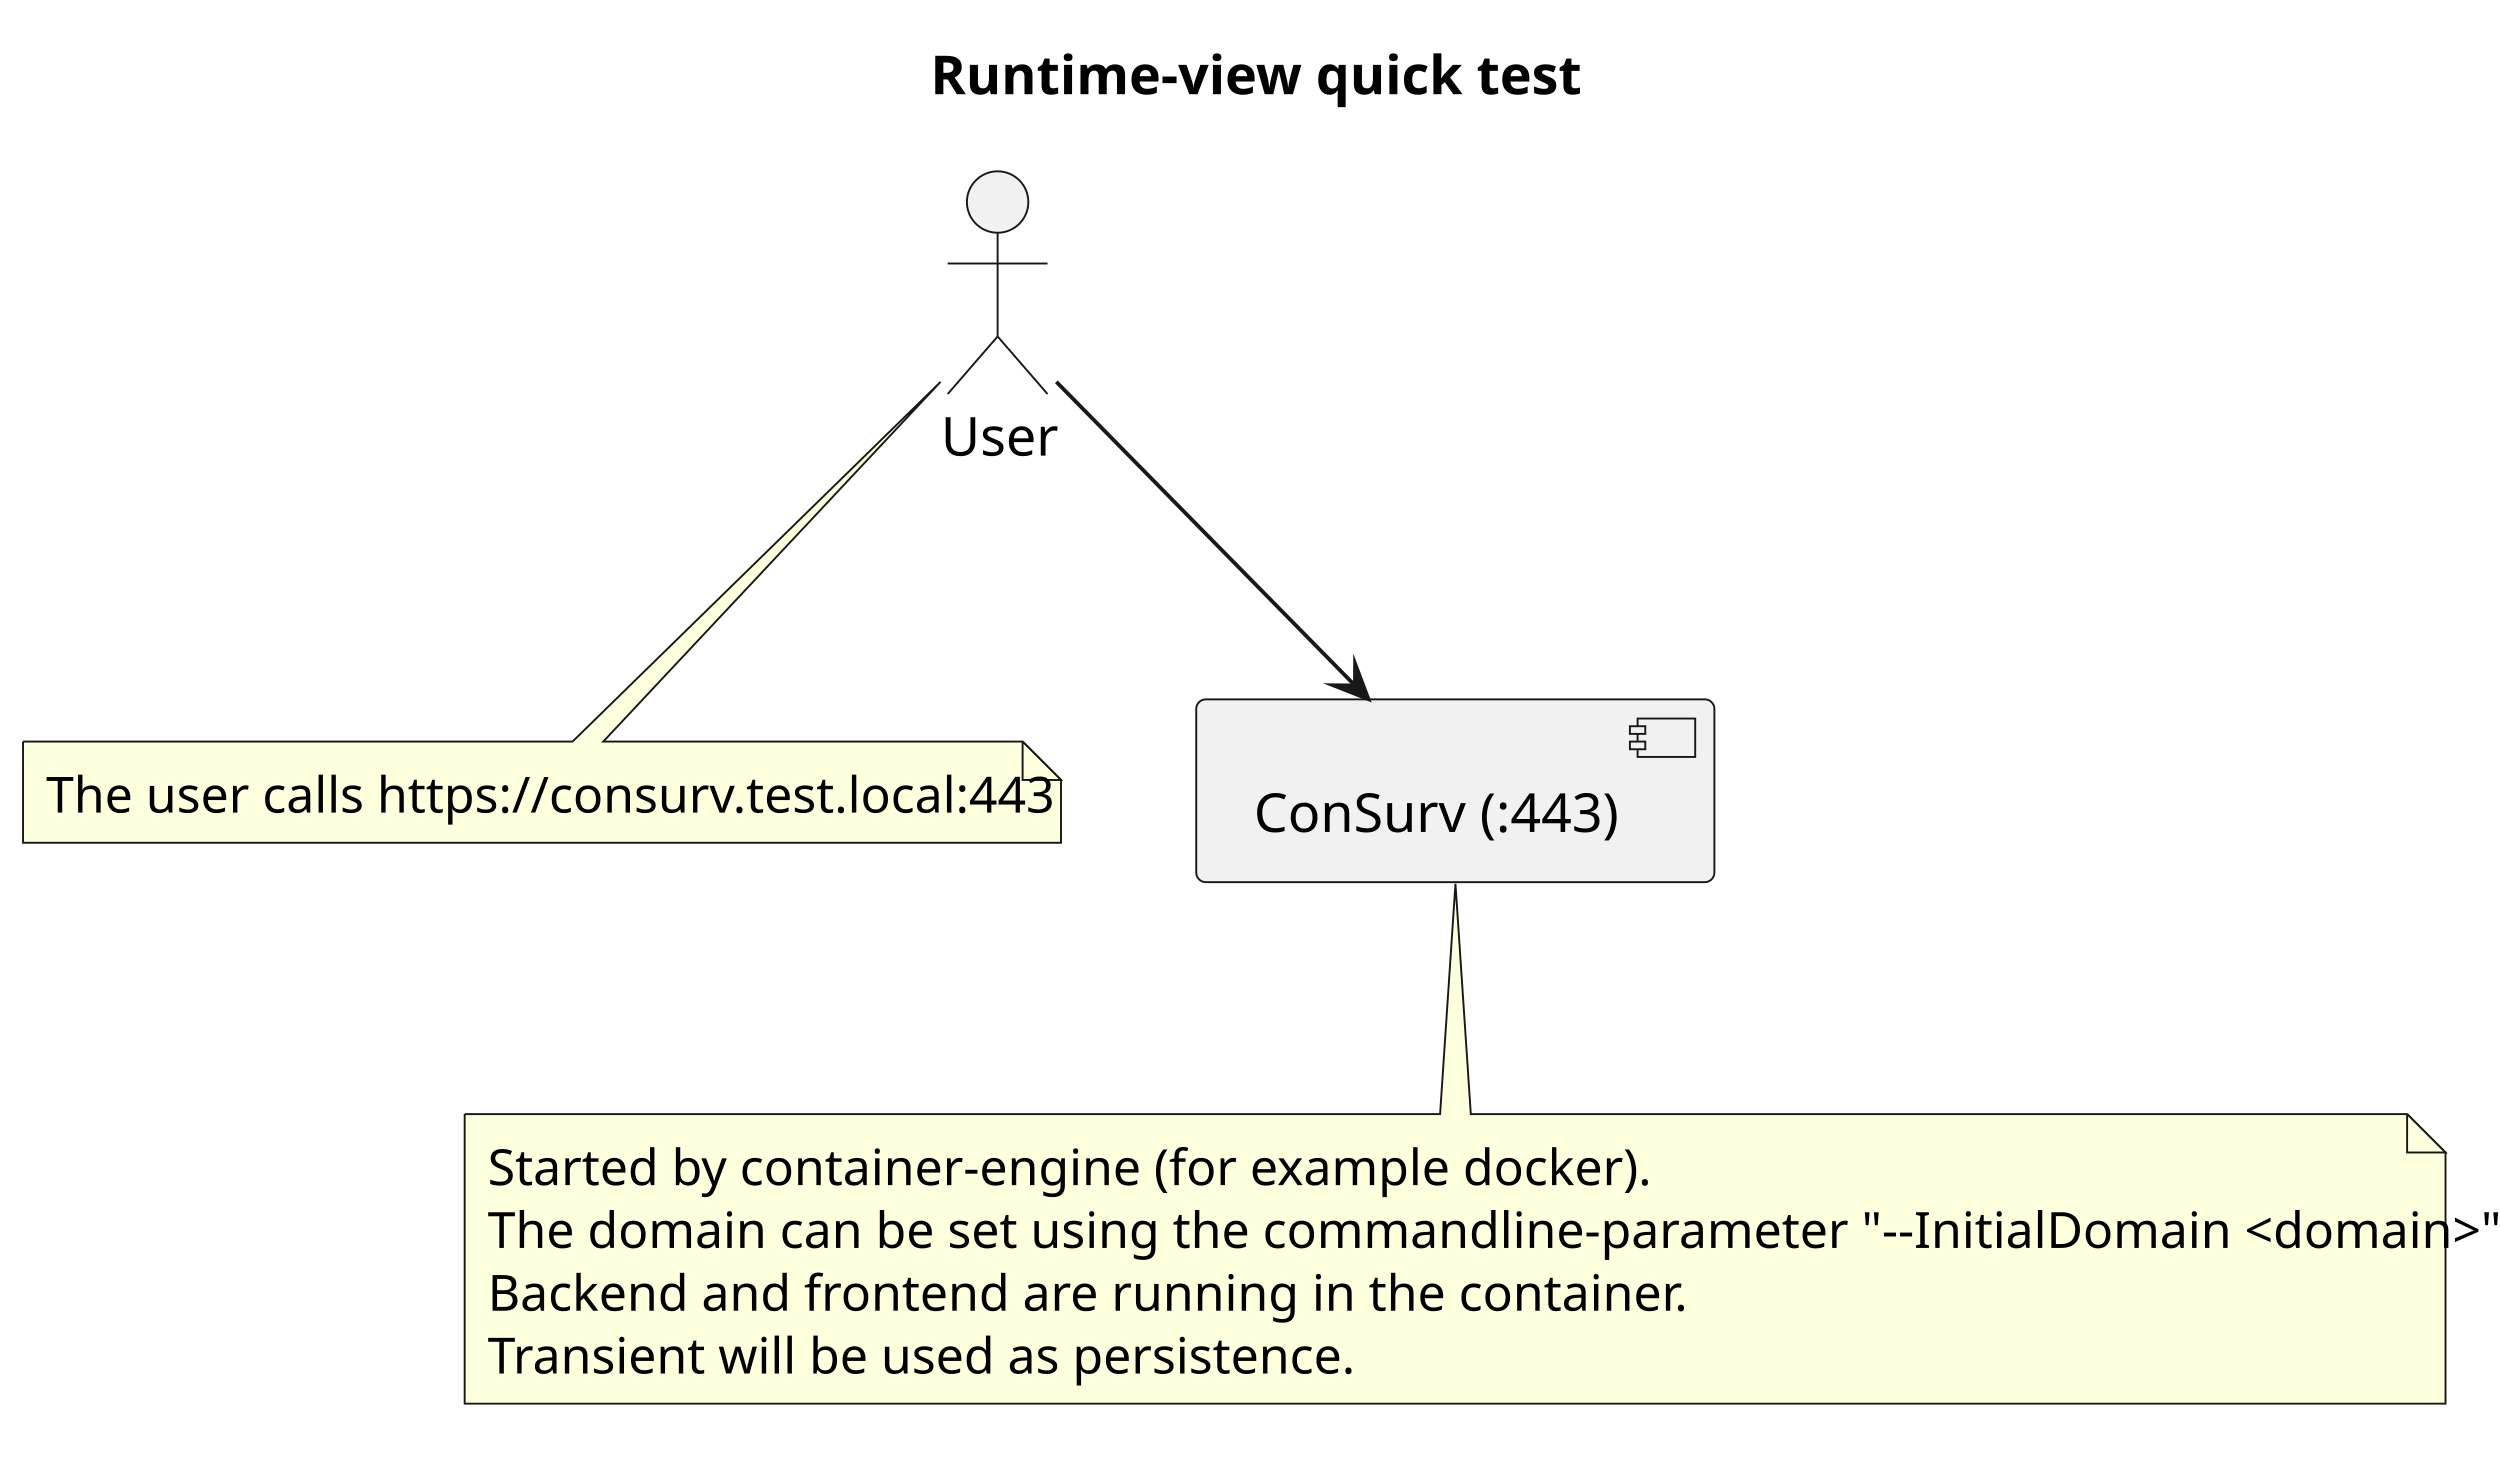
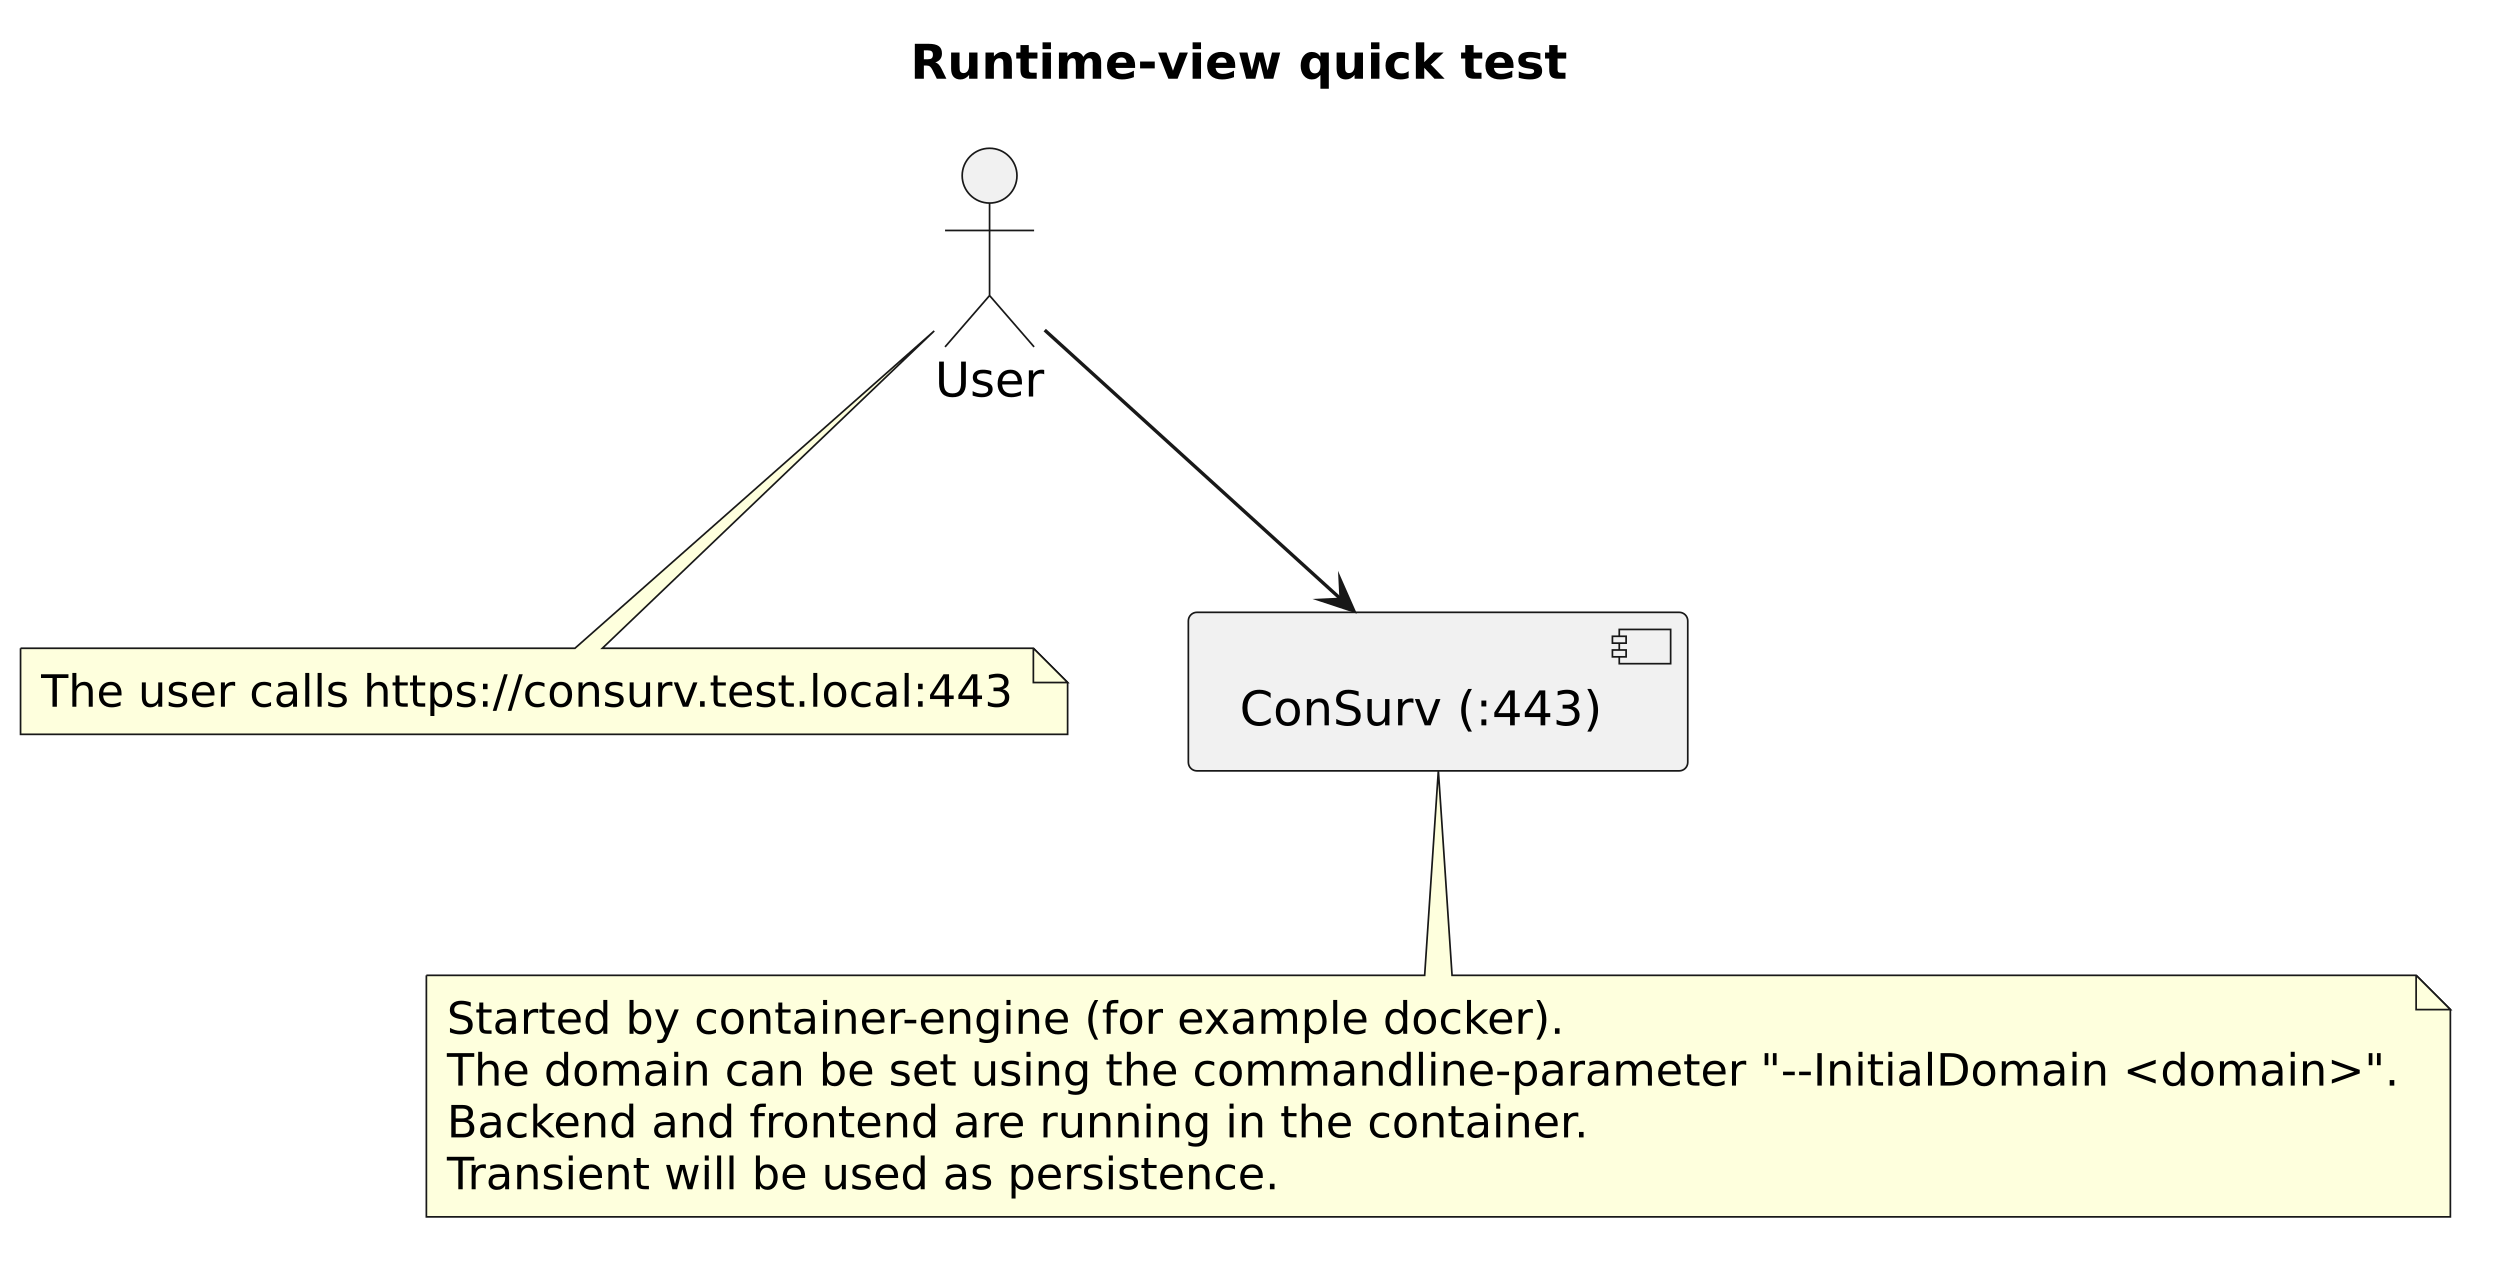
- <svg xmlns="http://www.w3.org/2000/svg" contentStyleType="text/css" data-diagram-type="DESCRIPTION" height="380px" preserveAspectRatio="none" style="width:651px;height:380px;background:#FFFFFF;" version="1.1" viewBox="0 0 651 380" width="651px" zoomAndPan="magnify">
+ <svg xmlns="http://www.w3.org/2000/svg" contentStyleType="text/css" data-diagram-type="DESCRIPTION" height="370px" preserveAspectRatio="none" style="width:730px;height:370px;background:#FFFFFF;" version="1.1" viewBox="0 0 730 370" width="730px" zoomAndPan="magnify">
  <defs />
  <g>
    <g class="title" data-source-line="1">
-       <text fill="#000000" font-family="sans-serif" font-size="14" font-weight="700" lengthAdjust="spacing" textLength="160.255" x="242.279" y="24.533">Runtime-view quick test</text>
+       <text fill="#000000" font-family="'DejaVu Sans'" font-size="14" font-weight="700" lengthAdjust="spacing" textLength="191.81" x="265.849" y="22.995">Runtime-view quick test</text>
    </g>
    <g class="entity" data-qualified-name="user" data-source-line="3" id="ent0001">
-       <ellipse cx="259.779" cy="52.609" fill="#F1F1F1" rx="8" ry="8" style="stroke:#181818;stroke-width:0.5;" />
-       <path d="M259.779,60.609 L259.779,87.609 M246.779,68.609 L272.779,68.609 M259.779,87.609 L246.779,102.609 M259.779,87.609 L272.779,102.609" fill="none" style="stroke:#181818;stroke-width:0.5;" />
-       <text fill="#000000" font-family="sans-serif" font-size="14" lengthAdjust="spacing" textLength="29.559" x="245" y="118.643">User</text>
+       <ellipse cx="288.955" cy="51.297" fill="#F1F1F1" rx="8" ry="8" style="stroke:#181818;stroke-width:0.5;" />
+       <path d="M288.955,59.297 L288.955,86.297 M275.955,67.297 L301.955,67.297 M288.955,86.297 L275.955,101.297 M288.955,86.297 L301.955,101.297" fill="none" style="stroke:#181818;stroke-width:0.5;" />
+       <text fill="#000000" font-family="'DejaVu Sans'" font-size="14" lengthAdjust="spacing" textLength="31.91" x="273" y="115.792">User</text>
    </g>
    <g class="entity" data-qualified-name="UserNote" data-source-line="5" id="ent0002">
-       <path d="M6,193.109 L6,219.461 A0,0 0 0 0 6,219.461 L276.285,219.461 A0,0 0 0 0 276.285,219.461 L276.285,203.109 L266.285,193.109 L157.08,193.109 L244.93,99.429 L149.08,193.109 L6,193.109 A0,0 0 0 0 6,193.109" fill="#FEFFDD" style="stroke:#181818;stroke-width:0.5;" />
-       <path d="M266.285,193.109 L266.285,203.109 L276.285,203.109 L266.285,193.109" fill="#FEFFDD" style="stroke:#181818;stroke-width:0.5;" />
-       <text fill="#000000" font-family="sans-serif" font-size="13" lengthAdjust="spacing" textLength="249.285" x="12" y="211.605">The user calls https://consurv.test.local:443</text>
+       <path d="M6,189.297 L6,214.43 A0,0 0 0 0 6,214.43 L311.743,214.43 A0,0 0 0 0 311.743,214.43 L311.743,199.297 L301.743,189.297 L175.88,189.297 L272.8,96.627 L167.88,189.297 L6,189.297 A0,0 0 0 0 6,189.297" fill="#FEFFDD" style="stroke:#181818;stroke-width:0.5;" />
+       <path d="M301.743,189.297 L301.743,199.297 L311.743,199.297 L301.743,189.297" fill="#FEFFDD" style="stroke:#181818;stroke-width:0.5;" />
+       <text fill="#000000" font-family="'DejaVu Sans'" font-size="13" lengthAdjust="spacing" textLength="284.743" x="12" y="206.364">The user calls https://consurv.test.local:443</text>
    </g>
    <g class="entity" data-qualified-name="ConSurv" data-source-line="9" id="ent0004">
-       <rect fill="#F1F1F1" height="47.609" rx="2.5" ry="2.5" style="stroke:#181818;stroke-width:0.5;" width="134.931" x="311.5" y="182.109" />
-       <rect fill="#F1F1F1" height="10" style="stroke:#181818;stroke-width:0.5;" width="15" x="426.431" y="187.109" />
-       <rect fill="#F1F1F1" height="2" style="stroke:#181818;stroke-width:0.5;" width="4" x="424.431" y="189.109" />
-       <rect fill="#F1F1F1" height="2" style="stroke:#181818;stroke-width:0.5;" width="4" x="424.431" y="193.109" />
-       <text fill="#000000" font-family="sans-serif" font-size="14" lengthAdjust="spacing" textLength="94.931" x="326.5" y="216.643">ConSurv (:443)</text>
+       <rect fill="#F1F1F1" height="46.297" rx="2.5" ry="2.5" style="stroke:#181818;stroke-width:0.5;" width="145.827" x="347" y="178.797" />
+       <rect fill="#F1F1F1" height="10" style="stroke:#181818;stroke-width:0.5;" width="15" x="472.827" y="183.797" />
+       <rect fill="#F1F1F1" height="2" style="stroke:#181818;stroke-width:0.5;" width="4" x="470.827" y="185.797" />
+       <rect fill="#F1F1F1" height="2" style="stroke:#181818;stroke-width:0.5;" width="4" x="470.827" y="189.797" />
+       <text fill="#000000" font-family="'DejaVu Sans'" font-size="14" lengthAdjust="spacing" textLength="105.827" x="362" y="211.792">ConSurv (:443)</text>
    </g>
    <g class="entity" data-qualified-name="ConSurvNote" data-source-line="11" id="ent0005">
-       <path d="M121,290.109 L121,365.516 A0,0 0 0 0 121,365.516 L636.812,365.516 A0,0 0 0 0 636.812,365.516 L636.812,300.109 L626.812,290.109 L383,290.109 L379,230.149 L375,290.109 L121,290.109 A0,0 0 0 0 121,290.109" fill="#FEFFDD" style="stroke:#181818;stroke-width:0.5;" />
-       <path d="M626.812,290.109 L626.812,300.109 L636.812,300.109 L626.812,290.109" fill="#FEFFDD" style="stroke:#181818;stroke-width:0.5;" />
-       <text fill="#000000" font-family="sans-serif" font-size="13" lengthAdjust="spacing" textLength="286.146" x="127" y="308.604">Started by container-engine (for example docker).</text>
-       <text fill="#000000" font-family="sans-serif" font-size="13" lengthAdjust="spacing" textLength="494.812" x="127" y="324.956">The domain can be set using the commandline-parameter "--InitialDomain &lt;domain&gt;".</text>
-       <text fill="#000000" font-family="sans-serif" font-size="13" lengthAdjust="spacing" textLength="292.703" x="127" y="341.308">Backend and frontend are running in the container.</text>
-       <text fill="#000000" font-family="sans-serif" font-size="13" lengthAdjust="spacing" textLength="216.773" x="127" y="357.659">Transient will be used as persistence.</text>
+       <path d="M124.5,284.797 L124.5,355.328 A0,0 0 0 0 124.5,355.328 L715.507,355.328 A0,0 0 0 0 715.507,355.328 L715.507,294.797 L705.507,284.797 L424,284.797 L420,224.987 L416,284.797 L124.5,284.797 A0,0 0 0 0 124.5,284.797" fill="#FEFFDD" style="stroke:#181818;stroke-width:0.5;" />
+       <path d="M705.507,284.797 L705.507,294.797 L715.507,294.797 L705.507,284.797" fill="#FEFFDD" style="stroke:#181818;stroke-width:0.5;" />
+       <text fill="#000000" font-family="'DejaVu Sans'" font-size="13" lengthAdjust="spacing" textLength="327.799" x="130.5" y="301.864">Started by container-engine (for example docker).</text>
+       <text fill="#000000" font-family="'DejaVu Sans'" font-size="13" lengthAdjust="spacing" textLength="570.007" x="130.5" y="316.997">The domain can be set using the commandline-parameter "--InitialDomain &lt;domain&gt;".</text>
+       <text fill="#000000" font-family="'DejaVu Sans'" font-size="13" lengthAdjust="spacing" textLength="335.524" x="130.5" y="332.129">Backend and frontend are running in the container.</text>
+       <text fill="#000000" font-family="'DejaVu Sans'" font-size="13" lengthAdjust="spacing" textLength="244.956" x="130.5" y="347.262">Transient will be used as persistence.</text>
    </g>
    <g class="link" data-entity-1="ent0001" data-entity-2="ent0004" data-link-type="dependency" data-source-line="18" id="lnk7">
-       <path d="M275.07,99.429 C295.59,120.289 328.964,154.235 352.824,178.495" fill="none" id="user-to-ConSurv" style="stroke:#181818;stroke-width:1;" />
-       <polygon fill="#181818" points="356.33,182.059,352.871,172.838,352.824,178.495,347.167,178.448,356.33,182.059" style="stroke:#181818;stroke-width:1;stroke-linejoin:miter;stroke-miterlimit:10;" />
+       <path d="M305.06,96.387 C327.61,116.867 365.139,150.965 391.599,174.995" fill="none" id="user-to-ConSurv" style="stroke:#181818;stroke-width:1;" />
+       <polygon fill="#181818" points="395.3,178.357,391.327,169.345,391.599,174.995,385.948,175.267,395.3,178.357" style="stroke:#181818;stroke-width:1;stroke-linejoin:miter;stroke-miterlimit:10;" />
    </g>
  </g>
</svg>
